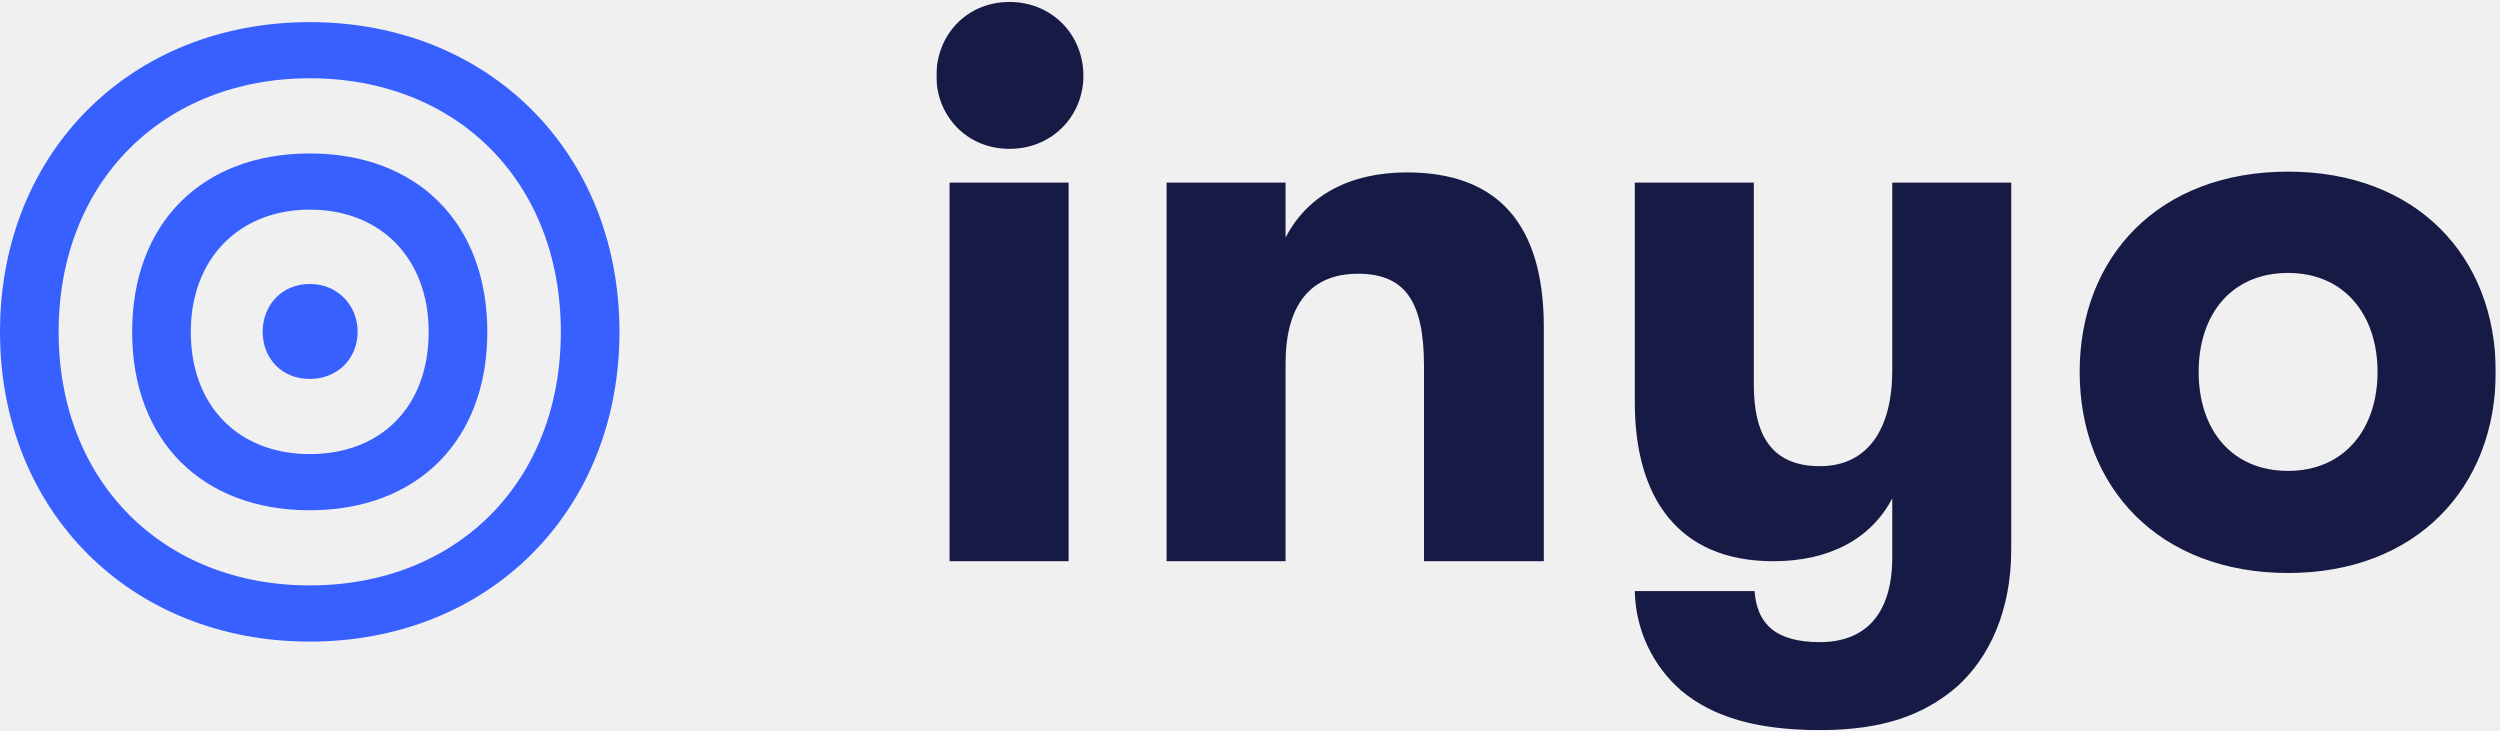
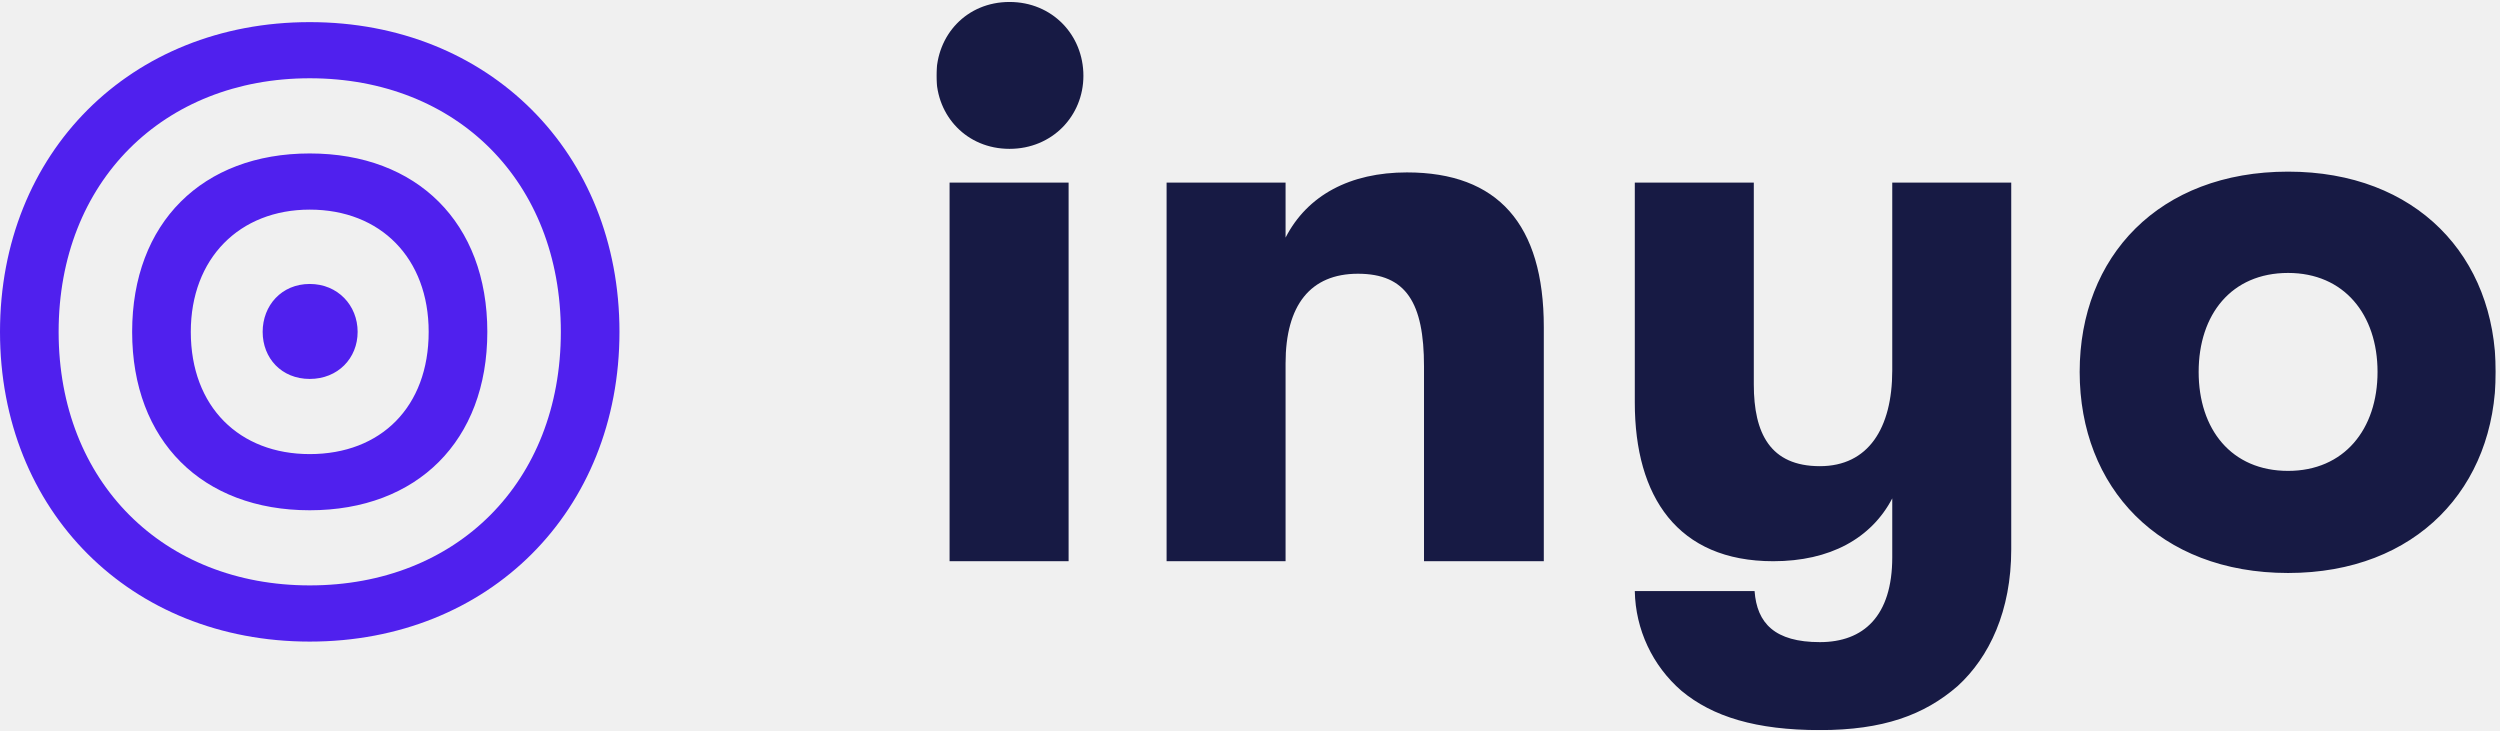
<svg xmlns="http://www.w3.org/2000/svg" xmlns:xlink="http://www.w3.org/1999/xlink" width="113" height="33" viewBox="0 0 113 33">
  <defs>
    <path id="a" d="M.325.089h70.484V33H.325z" />
  </defs>
  <g fill="none" fill-rule="evenodd">
    <g transform="translate(42)">
      <mask id="b" fill="#fff">
        <use xlink:href="#a" />
      </mask>
      <path fill="#171A44" d="M3.63 6.728c1.933 0 3.34-1.491 3.34-3.302C6.97 1.58 5.562.089 3.63.089 1.695.089.324 1.579.324 3.426c0 1.81 1.37 3.302 3.304 3.302zM.921 25.367h5.38V8.255H.921v17.112zm9.809-17.112v17.112h5.378V16.42c0-2.627 1.125-4.047 3.27-4.047 2.18 0 2.987 1.313 2.987 4.189v8.805h5.415v-10.58c0-4.651-2.075-6.994-6.188-6.994-2.566 0-4.5 1.03-5.484 2.946V8.255h-5.378zm38.177 0H43.53v8.485c0 2.627-1.09 4.331-3.27 4.331-2.25 0-2.988-1.491-2.988-3.692V8.255h-5.379v9.94c0 4.26 1.934 7.172 6.258 7.172 2.566 0 4.43-1.03 5.379-2.84v2.662c0 2.663-1.301 3.835-3.27 3.835-2.039 0-2.847-.852-2.953-2.308h-5.414a6.104 6.104 0 0 0 2.11 4.509C35.409 32.397 37.378 33 40.26 33c2.848 0 4.711-.675 6.223-1.988 1.441-1.314 2.425-3.408 2.425-6.178V8.254zm12.515 17.644c5.801 0 9.386-3.87 9.386-9.088 0-5.22-3.585-9.053-9.386-9.053-5.835 0-9.421 3.834-9.421 9.053 0 5.218 3.586 9.088 9.421 9.088zm0-4.615c-2.566 0-4.043-1.882-4.043-4.473 0-2.592 1.477-4.474 4.043-4.474 2.532 0 4.043 1.882 4.043 4.474 0 2.591-1.511 4.473-4.043 4.473z" mask="url(#b)" />
    </g>
-     <path fill="#3860FF" d="M0 15C0 23.1 5.899 29 14 29c8.101 0 14-5.899 14-14 0-8.102-5.899-14-14-14C5.899 1 0 6.898 0 15m2.65 0C2.65 8.205 7.393 3.538 14 3.538c6.645 0 11.35 4.667 11.35 11.462S20.644 26.46 14 26.46C7.392 26.461 2.65 21.795 2.65 15m19.377 0c0-4.928-3.174-8.064-8.027-8.064S5.973 10.072 5.973 15 9.147 23.064 14 23.064s8.027-3.136 8.027-8.064m-2.651 0c0 3.397-2.165 5.525-5.376 5.525-3.173 0-5.376-2.128-5.376-5.525 0-3.323 2.203-5.525 5.376-5.525 3.21 0 5.376 2.202 5.376 5.525m-7.504 0c0 1.195.859 2.128 2.128 2.128 1.27 0 2.165-.933 2.165-2.128S15.27 12.835 14 12.835c-1.27 0-2.128.97-2.128 2.165" />
+     <path fill="#5020ee" d="M0 15C0 23.1 5.899 29 14 29c8.101 0 14-5.899 14-14 0-8.102-5.899-14-14-14C5.899 1 0 6.898 0 15m2.65 0C2.65 8.205 7.393 3.538 14 3.538c6.645 0 11.35 4.667 11.35 11.462S20.644 26.46 14 26.46C7.392 26.461 2.65 21.795 2.65 15m19.377 0c0-4.928-3.174-8.064-8.027-8.064S5.973 10.072 5.973 15 9.147 23.064 14 23.064s8.027-3.136 8.027-8.064m-2.651 0c0 3.397-2.165 5.525-5.376 5.525-3.173 0-5.376-2.128-5.376-5.525 0-3.323 2.203-5.525 5.376-5.525 3.21 0 5.376 2.202 5.376 5.525m-7.504 0c0 1.195.859 2.128 2.128 2.128 1.27 0 2.165-.933 2.165-2.128S15.27 12.835 14 12.835c-1.27 0-2.128.97-2.128 2.165" />
  </g>
</svg>
